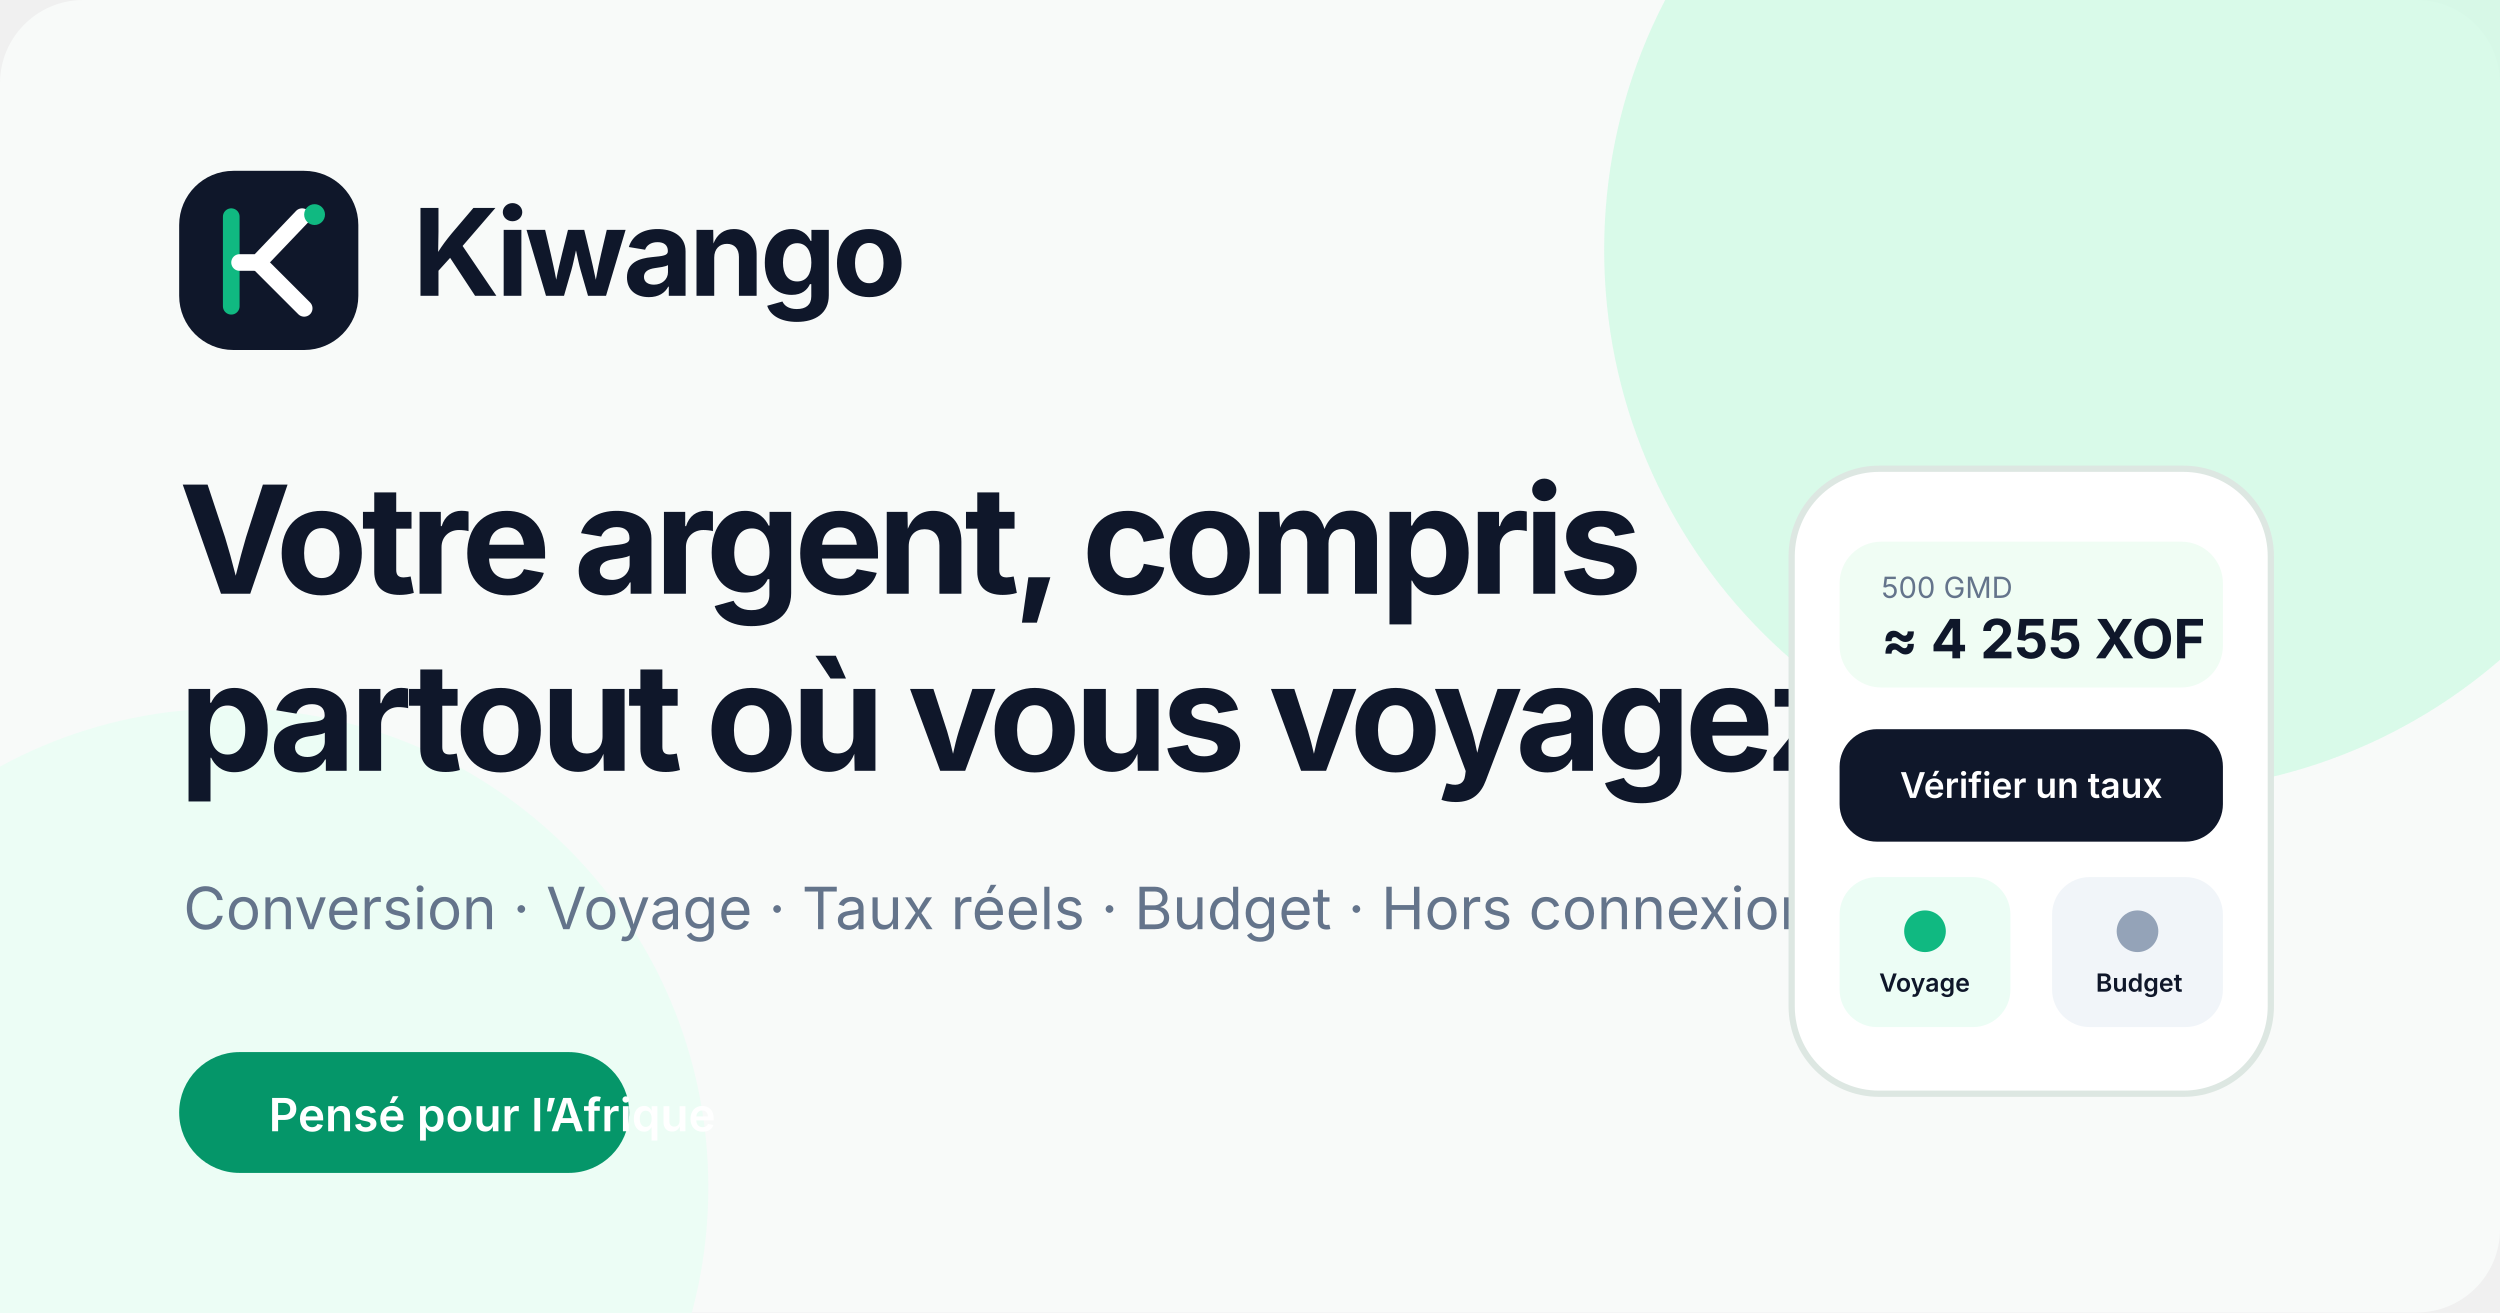
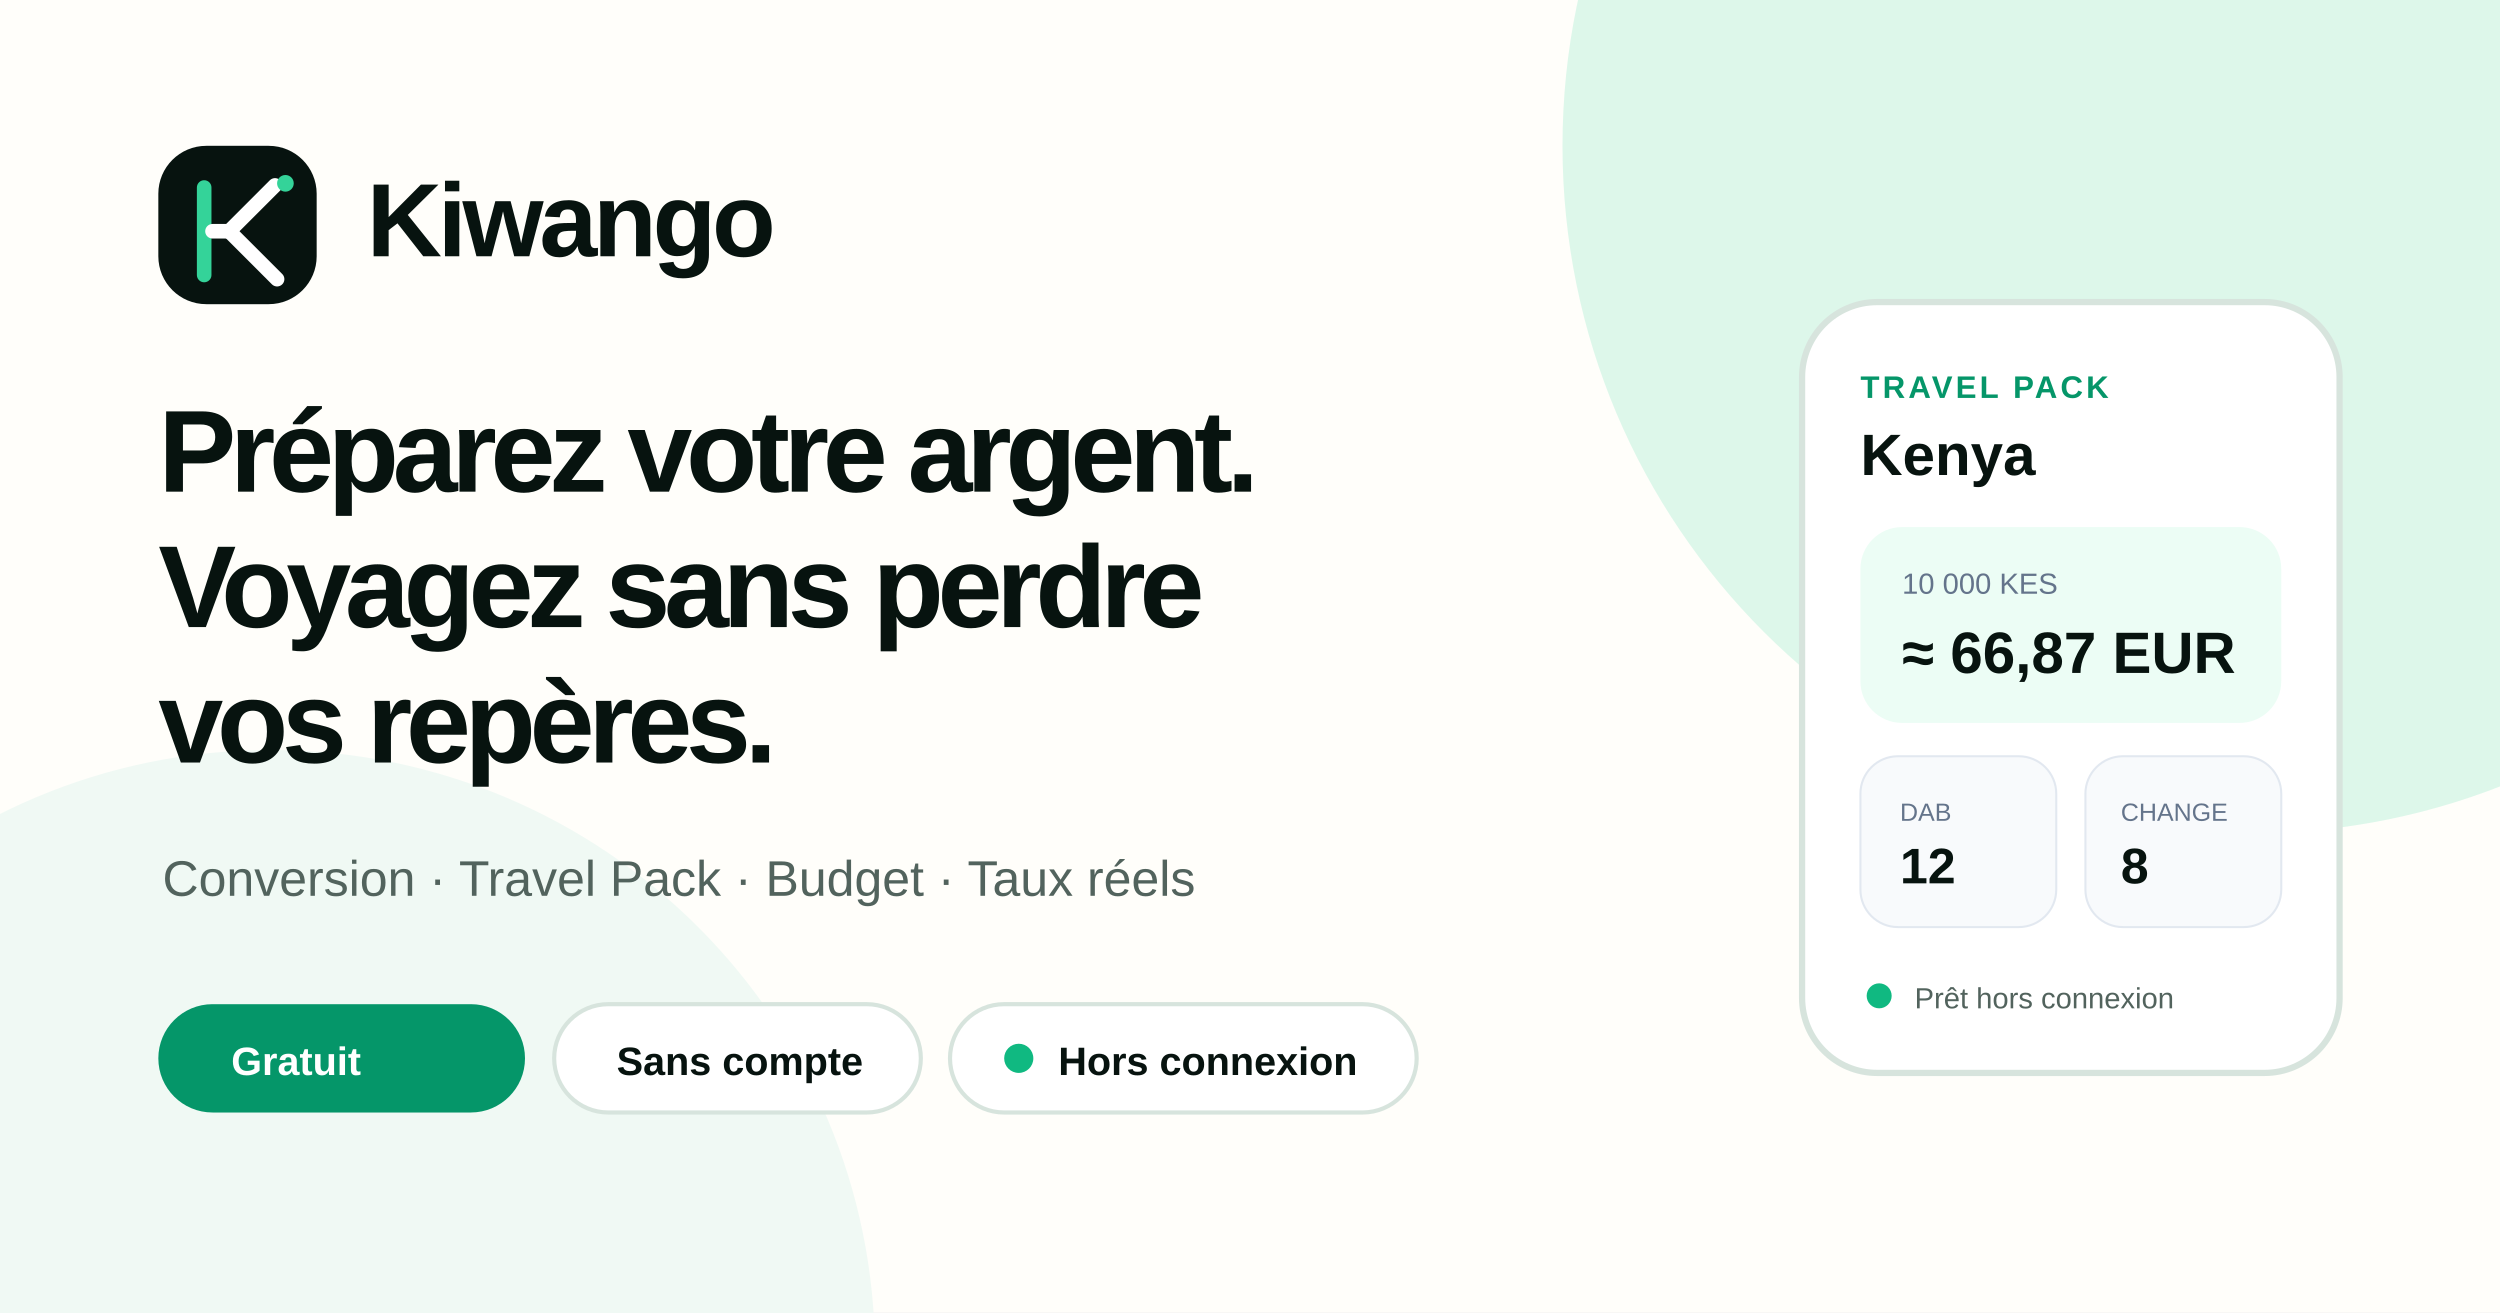
<svg xmlns="http://www.w3.org/2000/svg" width="1200" height="630" viewBox="0 0 1200 630" fill="none">
-   <rect width="1200" height="630" rx="40" fill="#F8FAF9" />
-   <circle cx="1030" cy="120" r="260" fill="#D1FAE5" opacity="0.8" />
-   <circle cx="110" cy="570" r="230" fill="#ECFDF5" />
-   <rect x="86" y="82" width="86" height="86" rx="26" fill="#0F172A" />
-   <path d="M111 104V147" stroke="#10B981" stroke-width="8" stroke-linecap="round" />
-   <path d="M115 126H124L145 104" stroke="white" stroke-width="8" stroke-linecap="round" stroke-linejoin="round" />
-   <path d="M124 126L146 148" stroke="white" stroke-width="8" stroke-linecap="round" stroke-linejoin="round" />
-   <circle cx="151" cy="103" r="5" fill="#10B981" />
-   <text x="198" y="142" fill="#0F172A" font-family="Inter, Arial, sans-serif" font-size="58" font-weight="700" letter-spacing="-2">Kiwango</text>
-   <text x="86" y="285" fill="#0F172A" font-family="Inter, Arial, sans-serif" font-size="72" font-weight="700" letter-spacing="-3">Votre argent, compris</text>
-   <text x="86" y="370" fill="#0F172A" font-family="Inter, Arial, sans-serif" font-size="72" font-weight="700" letter-spacing="-3">partout où vous voyagez.</text>
-   <text x="88" y="446" fill="#64748B" font-family="Inter, Arial, sans-serif" font-size="28">Conversion · Voyage · Taux réels · Budget · Hors connexion</text>
-   <rect x="86" y="505" width="216" height="58" rx="29" fill="#059669" />
-   <text x="129" y="543" fill="white" font-family="Inter, Arial, sans-serif" font-size="22" font-weight="600">Pensé pour l’Afrique</text>
-   <g transform="translate(860 225)">
-     <rect width="230" height="300" rx="42" fill="white" stroke="#DDE7E2" stroke-width="3" />
-     <rect x="23" y="35" width="184" height="70" rx="20" fill="#F0FDF4" />
-     <text x="43" y="62" fill="#64748B" font-family="Inter, Arial, sans-serif" font-size="14">500 GMD</text>
-     <text x="43" y="91" fill="#0F172A" font-family="Inter, Arial, sans-serif" font-size="26" font-weight="700">≈ 4 255 XOF</text>
-     <rect x="23" y="125" width="184" height="54" rx="18" fill="#0F172A" />
-     <text x="52" y="158" fill="white" font-family="Inter, Arial, sans-serif" font-size="17" font-weight="600">Vérifier un taux</text>
-     <rect x="23" y="196" width="82" height="72" rx="18" fill="#ECFDF5" />
-     <rect x="125" y="196" width="82" height="72" rx="18" fill="#F1F5F9" />
-     <circle cx="64" cy="222" r="10" fill="#10B981" />
-     <circle cx="166" cy="222" r="10" fill="#94A3B8" />
-     <text x="42" y="251" fill="#0F172A" font-family="Inter, Arial, sans-serif" font-size="12" font-weight="600">Voyage</text>
-     <text x="146" y="251" fill="#0F172A" font-family="Inter, Arial, sans-serif" font-size="12" font-weight="600">Budget</text>
+   <rect width="1200" height="630" fill="#FFFEFA" />
+   <circle cx="1080" cy="70" r="330" fill="#DDF7EA" />
+   <circle cx="130" cy="650" r="290" fill="#F0F9F4" />
+   <rect x="76" y="70" width="76" height="76" rx="23" fill="#07130F" />
+   <path d="M98 90V132" stroke="#34D399" stroke-width="7" stroke-linecap="round" />
+   <path d="M102 111H110L132 89" stroke="white" stroke-width="7" stroke-linecap="round" stroke-linejoin="round" />
+   <path d="M110 111L133 134" stroke="white" stroke-width="7" stroke-linecap="round" stroke-linejoin="round" />
+   <circle cx="137" cy="88" r="4" fill="#34D399" />
+   <text x="176" y="123" fill="#07130F" font-family="Arial, sans-serif" font-size="50" font-weight="700" letter-spacing="-2">Kiwango</text>
+   <text x="76" y="236" fill="#07130F" font-family="Arial, sans-serif" font-size="56" font-weight="700" letter-spacing="-3">Préparez votre argent.</text>
+   <text x="76" y="301" fill="#07130F" font-family="Arial, sans-serif" font-size="56" font-weight="700" letter-spacing="-3">Voyagez sans perdre</text>
+   <text x="76" y="366" fill="#07130F" font-family="Arial, sans-serif" font-size="56" font-weight="700" letter-spacing="-3">vos repères.</text>
+   <text x="78" y="430" fill="#52635D" font-family="Arial, sans-serif" font-size="24">Conversion · Travel Pack · Budget · Taux réels</text>
+   <g transform="translate(76 482)">
+     <rect width="176" height="52" rx="26" fill="#059669" />
+     <text x="35" y="34" fill="white" font-family="Arial, sans-serif" font-size="19" font-weight="700">Gratuit</text>
+     <rect x="190" width="176" height="52" rx="26" fill="white" stroke="#D7E4DD" stroke-width="2" />
+     <text x="220" y="34" fill="#07130F" font-family="Arial, sans-serif" font-size="19" font-weight="700">Sans compte</text>
+     <rect x="380" width="224" height="52" rx="26" fill="white" stroke="#D7E4DD" stroke-width="2" />
+     <circle cx="413" cy="26" r="7" fill="#10B981" />
+     <text x="432" y="34" fill="#07130F" font-family="Arial, sans-serif" font-size="19" font-weight="700">Hors connexion</text>
+   </g>
+   <g transform="translate(865 145)">
+     <rect width="258" height="370" rx="36" fill="white" stroke="#D7E4DD" stroke-width="3" />
+     <text x="28" y="46" fill="#059669" font-family="Arial, sans-serif" font-size="15" font-weight="700" letter-spacing="1.5">TRAVEL PACK</text>
+     <text x="28" y="83" fill="#07130F" font-family="Arial, sans-serif" font-size="28" font-weight="700">Kenya</text>
+     <rect x="28" y="108" width="202" height="94" rx="20" fill="#ECFDF5" />
+     <text x="48" y="140" fill="#64748B" font-family="Arial, sans-serif" font-size="14">10 000 KES</text>
+     <text x="48" y="178" fill="#07130F" font-family="Arial, sans-serif" font-size="28" font-weight="700">≈ 66,87 EUR</text>
+     <rect x="28" y="218" width="94" height="82" rx="18" fill="#F8FAFC" stroke="#E2E8F0" />
+     <rect x="136" y="218" width="94" height="82" rx="18" fill="#F8FAFC" stroke="#E2E8F0" />
+     <text x="47" y="249" fill="#64748B" font-family="Arial, sans-serif" font-size="12">DAB</text>
+     <text x="47" y="279" fill="#07130F" font-family="Arial, sans-serif" font-size="24" font-weight="700">12</text>
+     <text x="153" y="249" fill="#64748B" font-family="Arial, sans-serif" font-size="12">CHANGE</text>
+     <text x="153" y="279" fill="#07130F" font-family="Arial, sans-serif" font-size="24" font-weight="700">8</text>
+     <circle cx="37" cy="333" r="6" fill="#10B981" />
+     <text x="54" y="339" fill="#52635D" font-family="Arial, sans-serif" font-size="14">Prêt hors connexion</text>
  </g>
</svg>
